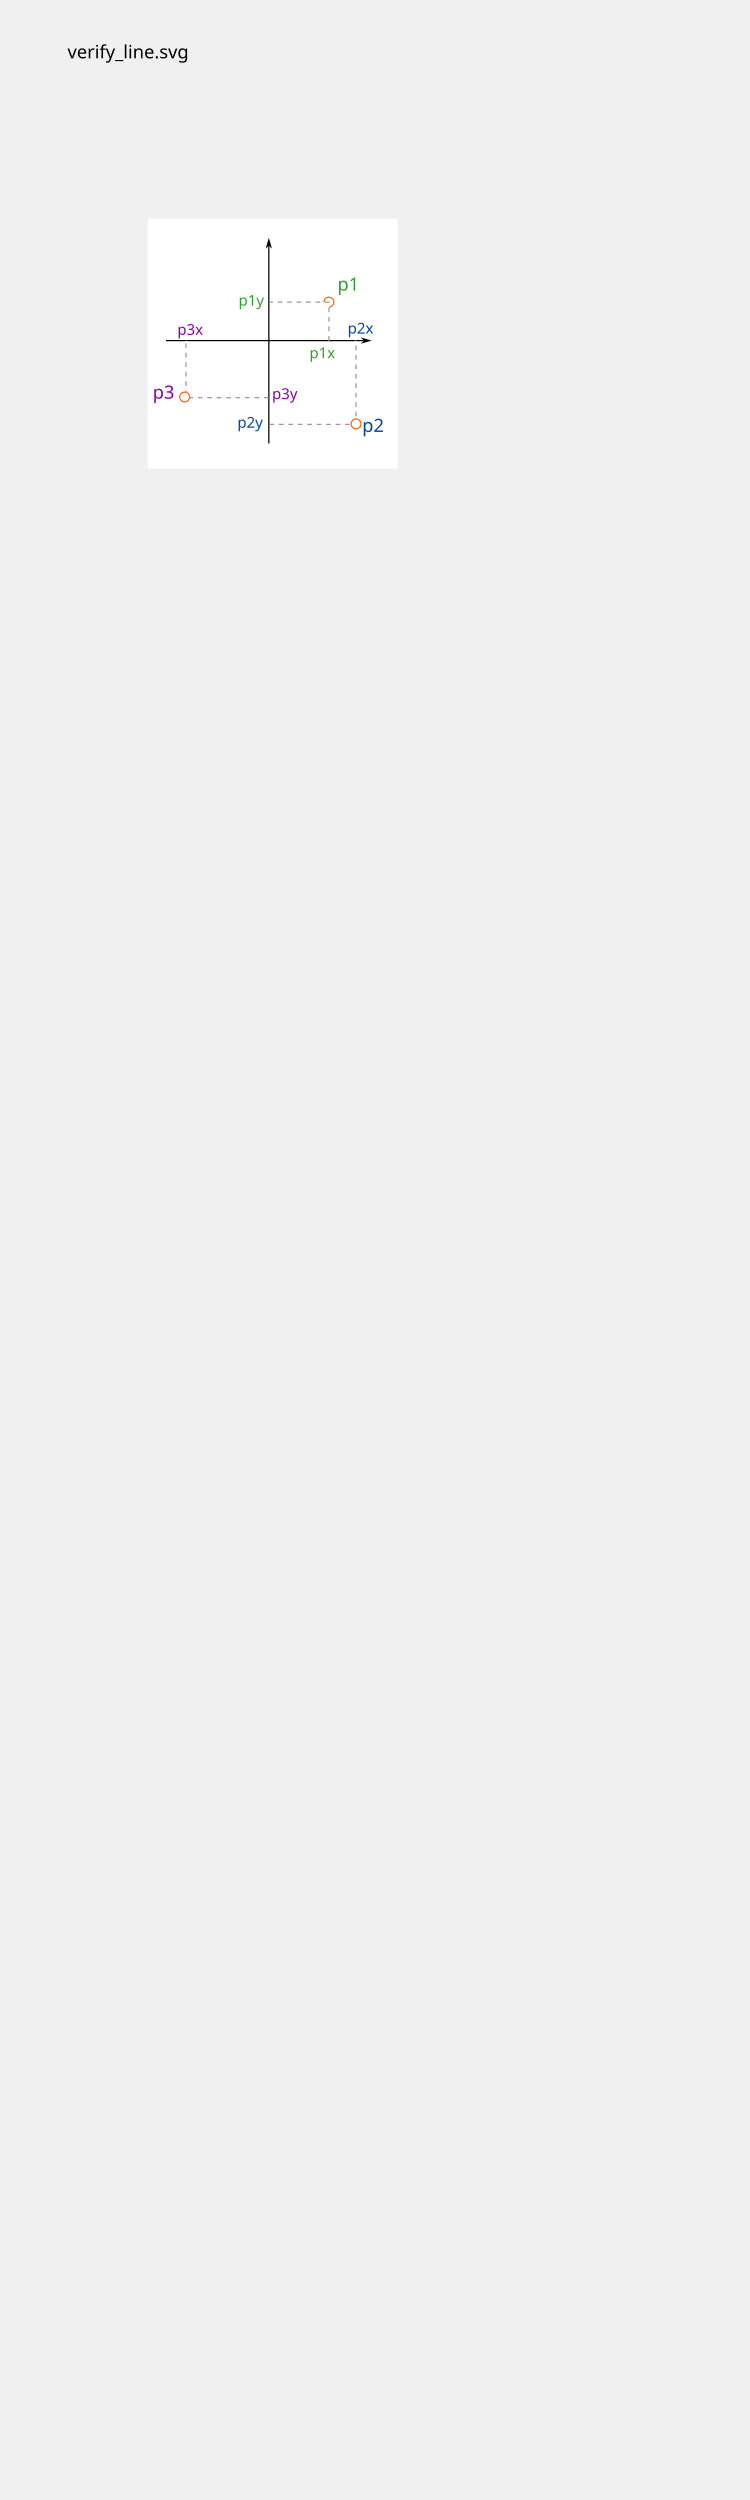
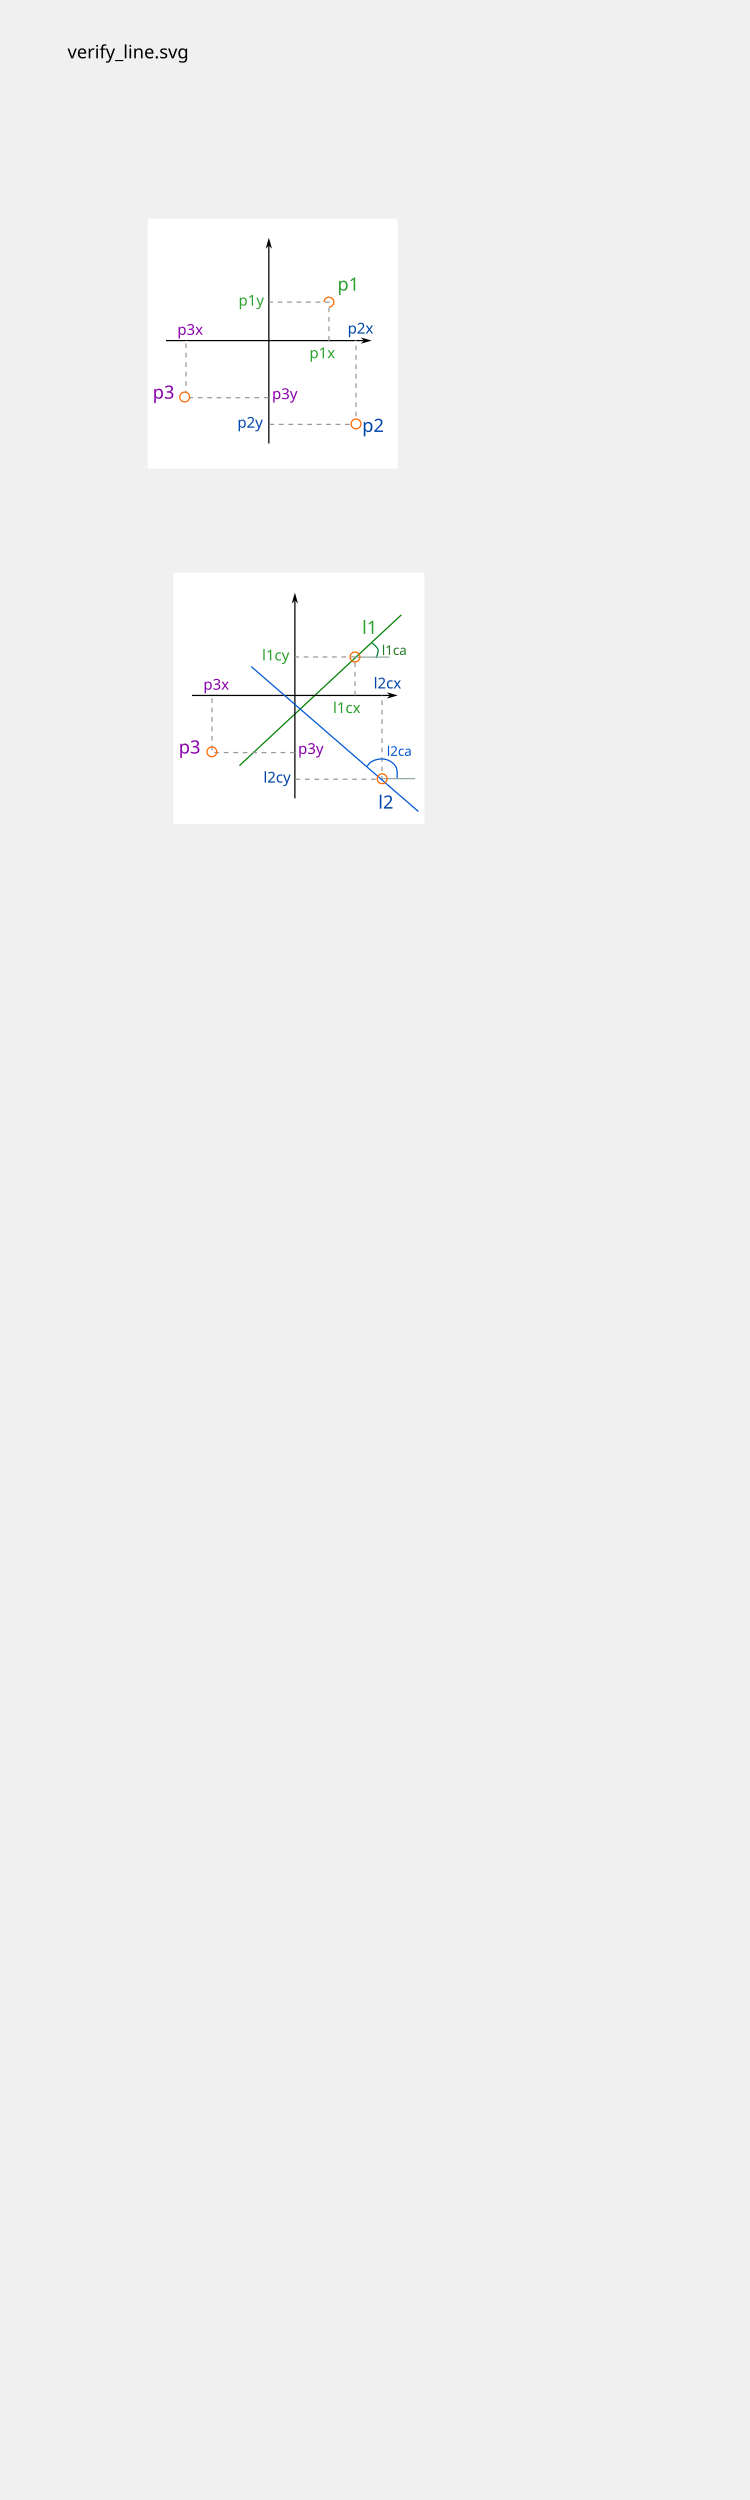
<svg xmlns="http://www.w3.org/2000/svg" width="600" height="2000" viewBox="0 0 158.75 529.167" version="1.1" id="svg695">
  <defs id="defs692">
+     <rect x="349.971" y="550.682" width="49.475" height="21.611" id="rect761" />
    <rect x="369.747" y="249.105" width="45.15" height="35.609" id="rect1751" />
    <rect x="349.559" y="367" width="55.785" height="28.797" id="rect1733" />
    <rect x="367.875" y="311.38" width="30.293" height="20.167" id="rect1715" />
    <rect x="349.4" y="374.28" width="50.588" height="42.513" id="rect1643" />
    <rect x="292.848" y="411.623" width="56.436" height="34.832" id="rect1625" />
    <rect x="249.583" y="441.078" width="31.984" height="20.338" id="rect1607" />
    <rect x="399.974" y="129.034" width="56.102" height="26.076" id="rect1535" />
    <rect x="373.346" y="209.379" width="65.277" height="27.878" id="rect1517" />
    <rect x="372.014" y="274.981" width="57.012" height="32.118" id="rect1499" />
    <marker style="overflow:visible" id="Arrow1L" refX="0" refY="0" orient="auto-start-reverse" markerWidth="8.75" markerHeight="5" viewBox="0 0 8.75 5" preserveAspectRatio="xMidYMid">
      <path style="fill:context-stroke;fill-rule:evenodd;stroke:none" d="M 0,0 5,-5 -12.5,0 5,5 Z" id="arrow1L" transform="scale(-0.5)" />
    </marker>
    <rect x="53.993" y="33.685" width="506.152" height="152.875" id="rect807" />
    <marker style="overflow:visible" id="Arrow1L-3" refX="0" refY="0" orient="auto-start-reverse" markerWidth="8.75" markerHeight="5" viewBox="0 0 8.75 5" preserveAspectRatio="xMidYMid">
      <path style="fill:context-stroke;fill-rule:evenodd;stroke:none" d="M 0,0 5,-5 -12.5,0 5,5 Z" id="arrow1L-6" transform="scale(-0.5)" />
    </marker>
+     <marker style="overflow:visible" id="Arrow1L-36" refX="0" refY="0" orient="auto-start-reverse" markerWidth="8.75" markerHeight="5" viewBox="0 0 8.75 5" preserveAspectRatio="xMidYMid">
+       <path style="fill:context-stroke;fill-rule:evenodd;stroke:none" d="M 0,0 5,-5 -12.5,0 5,5 Z" id="arrow1L-7" transform="scale(-0.5)" />
+     </marker>
+     <marker style="overflow:visible" id="Arrow1L-3-5" refX="0" refY="0" orient="auto-start-reverse" markerWidth="8.75" markerHeight="5" viewBox="0 0 8.75 5" preserveAspectRatio="xMidYMid">
+       <path style="fill:context-stroke;fill-rule:evenodd;stroke:none" d="M 0,0 5,-5 -12.5,0 5,5 Z" id="arrow1L-6-3" transform="scale(-0.5)" />
+     </marker>
+     <rect x="372.014" y="274.981" width="57.012" height="32.118" id="rect1499-5" />
+     <rect x="373.346" y="209.379" width="65.277" height="27.878" id="rect1517-6" />
+     <rect x="399.974" y="129.034" width="56.102" height="26.076" id="rect1535-2" />
+     <rect x="249.583" y="441.078" width="31.984" height="20.338" id="rect1607-9" />
+     <rect x="292.848" y="411.623" width="56.436" height="34.832" id="rect1625-1" />
+     <rect x="349.4" y="374.28" width="50.588" height="42.513" id="rect1643-2" />
+     <rect x="367.875" y="311.38" width="30.293" height="20.167" id="rect1715-7" />
+     <rect x="349.559" y="367" width="55.785" height="28.797" id="rect1733-0" />
+     <rect x="369.747" y="249.105" width="45.15" height="35.609" id="rect1751-9" />
+     <rect x="349.971" y="550.682" width="49.475" height="21.611" id="rect761-7" />
  </defs>
  <g id="layer1">
+     <rect style="fill:#ffffff;stroke:#ffffff;stroke-width:0.265" id="rect111-6" width="52.917" height="52.917" x="36.799" y="121.384" />
    <path style="fill:#ffffff;stroke:#ff00cc;stroke-width:0.265px;stroke-linecap:butt;stroke-linejoin:miter;stroke-opacity:1" d="m 67.123,51.098 9.856,45.78" id="path1817" />
    <text xml:space="preserve" transform="scale(0.2645833)" id="text805" style="font-size:14.667px;line-height:1.25;font-family:sans-serif;white-space:pre;shape-inside:url(#rect807);display:inline">
-       <tspan x="53.992" y="46.662" id="tspan421">verify_line.svg</tspan>
+       <tspan x="53.992" y="46.662" id="tspan1335">verify_line.svg</tspan>
    </text>
    <rect style="fill:#ffffff;stroke:none;stroke-width:0.265" id="rect111" width="52.917" height="52.917" x="31.287" y="46.276" />
    <path style="fill:#ffffff;stroke:#000000;stroke-width:0.265px;stroke-linecap:butt;stroke-linejoin:miter;stroke-opacity:1;marker-end:url(#Arrow1L)" d="M 35.136,72.094 H 77.02" id="path327" />
    <path style="fill:#ffffff;stroke:#000000;stroke-width:0.265px;stroke-linecap:butt;stroke-linejoin:miter;stroke-opacity:1;marker-end:url(#Arrow1L-3)" d="M 56.905,93.863 V 51.979" id="path327-7" />
    <circle style="fill:#ffffff;stroke:#ff6600;stroke-width:0.265" id="path1340" cx="69.628" cy="63.946" r="1.04" />
    <path style="fill:#ffffff;stroke:#999999;stroke-width:0.265px;stroke-linecap:butt;stroke-linejoin:miter;stroke-opacity:1;stroke-dasharray:1, 1;stroke-dashoffset:0" d="m 69.628,72.094 v -8.147 l -12.723,0" id="path1443" />
-     <text xml:space="preserve" transform="matrix(0.2645833,0,0,0.2645833,-32.93323,0.2537537)" id="text1497" style="font-size:12px;line-height:1.25;font-family:sans-serif;white-space:pre;shape-inside:url(#rect1499);fill:#2ca02c">
-       <tspan x="372.014" y="285.598" id="tspan423">p1x</tspan>
+     <text xml:space="preserve" transform="matrix(0.2645833,0,0,0.2645833,-32.93323,0.2537537)" id="text1497" style="font-size:12px;line-height:1.25;font-family:sans-serif;white-space:pre;shape-inside:url(#rect1499);display:inline;fill:#2ca02c">
+       <tspan x="372.014" y="285.598" id="tspan1337">p1x</tspan>
    </text>
-     <text xml:space="preserve" transform="matrix(0.2645833,0,0,0.2645833,-48.29749,6.48332)" id="text1515" style="font-size:12px;line-height:1.25;font-family:sans-serif;white-space:pre;shape-inside:url(#rect1517);fill:#2ca02c">
-       <tspan x="373.346" y="219.996" id="tspan425">p1y</tspan>
+     <text xml:space="preserve" transform="matrix(0.2645833,0,0,0.2645833,-48.29749,6.48332)" id="text1515" style="font-size:12px;line-height:1.25;font-family:sans-serif;white-space:pre;shape-inside:url(#rect1517);display:inline;fill:#2ca02c">
+       <tspan x="373.346" y="219.996" id="tspan1339">p1y</tspan>
    </text>
-     <text xml:space="preserve" transform="matrix(0.2645833,0,0,0.2645833,-34.40535,23.94409)" id="text1533" style="font-size:14.667px;line-height:1.25;font-family:sans-serif;white-space:pre;shape-inside:url(#rect1535);fill:#2ca02c">
-       <tspan x="399.975" y="142.012" id="tspan427">p1</tspan>
+     <text xml:space="preserve" transform="matrix(0.2645833,0,0,0.2645833,-34.40535,23.94409)" id="text1533" style="font-size:14.667px;line-height:1.25;font-family:sans-serif;white-space:pre;shape-inside:url(#rect1535);display:inline;fill:#2ca02c">
+       <tspan x="399.975" y="142.012" id="tspan1341">p1</tspan>
    </text>
    <path style="fill:#ffffff;stroke:#999999;stroke-width:0.265px;stroke-linecap:butt;stroke-linejoin:miter;stroke-dasharray:1, 1;stroke-dashoffset:0;stroke-opacity:1" d="M 57.037,89.83 H 75.341 V 72.032" id="path1443-5" />
    <circle style="fill:#ffffff;stroke:#ff6600;stroke-width:0.265" id="path1340-3" cx="75.365" cy="89.733" r="1.04" />
-     <text xml:space="preserve" transform="matrix(0.2645833,0,0,0.2645833,10.62941,-28.70762)" id="text1605" style="font-size:14.667px;line-height:1.25;font-family:sans-serif;white-space:pre;shape-inside:url(#rect1607);fill:#0044aa">
-       <tspan x="249.582" y="454.055" id="tspan429">p2</tspan>
+     <text xml:space="preserve" transform="matrix(0.2645833,0,0,0.2645833,10.62941,-28.70762)" id="text1605" style="font-size:14.667px;line-height:1.25;font-family:sans-serif;white-space:pre;shape-inside:url(#rect1607);display:inline;fill:#0044aa">
+       <tspan x="249.582" y="454.055" id="tspan1343">p2</tspan>
    </text>
-     <text xml:space="preserve" transform="matrix(0.2645833,0,0,0.2645833,-3.903201,-41.10766)" id="text1623" style="font-size:12px;line-height:1.25;font-family:sans-serif;white-space:pre;shape-inside:url(#rect1625);fill:#0044aa">
-       <tspan x="292.848" y="422.24" id="tspan431">p2x</tspan>
+     <text xml:space="preserve" transform="matrix(0.2645833,0,0,0.2645833,-3.903201,-41.10766)" id="text1623" style="font-size:12px;line-height:1.25;font-family:sans-serif;white-space:pre;shape-inside:url(#rect1625);display:inline;fill:#0044aa">
+       <tspan x="292.848" y="422.24" id="tspan1345">p2x</tspan>
    </text>
-     <text xml:space="preserve" transform="matrix(0.2645833,0,0,0.2645833,-42.20176,-11.29551)" id="text1641" style="font-size:12px;line-height:1.25;font-family:sans-serif;white-space:pre;shape-inside:url(#rect1643);fill:#0044aa">
-       <tspan x="349.4" y="384.896" id="tspan433">p2y</tspan>
+     <text xml:space="preserve" transform="matrix(0.2645833,0,0,0.2645833,-42.20176,-11.29551)" id="text1641" style="font-size:12px;line-height:1.25;font-family:sans-serif;white-space:pre;shape-inside:url(#rect1643);display:inline;fill:#0044aa">
+       <tspan x="349.4" y="384.896" id="tspan1347">p2y</tspan>
    </text>
    <path style="fill:#ffffff;stroke:#999999;stroke-width:0.265px;stroke-linecap:butt;stroke-linejoin:miter;stroke-dasharray:1, 1;stroke-dashoffset:0;stroke-opacity:1" d="M 56.864,84.182 H 39.373 V 72.076" id="path1443-5-5" />
    <circle style="fill:#ffffff;stroke:#ff6600;stroke-width:0.265" id="path1340-3-6" cx="39.086" cy="84.031" r="1.04" />
-     <text xml:space="preserve" transform="matrix(0.2645833,0,0,0.2645833,-65.01612,-1.428233)" id="text1713" style="font-size:14.667px;line-height:1.25;font-family:sans-serif;white-space:pre;shape-inside:url(#rect1715);fill:#8800aa">
-       <tspan x="367.875" y="324.357" id="tspan435">p3</tspan>
+     <text xml:space="preserve" transform="matrix(0.2645833,0,0,0.2645833,-65.01612,-1.428233)" id="text1713" style="font-size:14.667px;line-height:1.25;font-family:sans-serif;white-space:pre;shape-inside:url(#rect1715);display:inline;fill:#8800aa">
+       <tspan x="367.875" y="324.357" id="tspan1349">p3</tspan>
    </text>
-     <text xml:space="preserve" transform="matrix(0.2645833,0,0,0.2645833,-54.95201,-29.0309)" id="text1731" style="font-size:12px;line-height:1.25;font-family:sans-serif;white-space:pre;shape-inside:url(#rect1733);fill:#8800aa">
-       <tspan x="349.559" y="377.617" id="tspan437">p3x</tspan>
+     <text xml:space="preserve" transform="matrix(0.2645833,0,0,0.2645833,-54.95201,-29.0309)" id="text1731" style="font-size:12px;line-height:1.25;font-family:sans-serif;white-space:pre;shape-inside:url(#rect1733);display:inline;fill:#8800aa">
+       <tspan x="349.559" y="377.617" id="tspan1351">p3x</tspan>
    </text>
-     <text xml:space="preserve" transform="matrix(0.2645833,0,0,0.2645833,-40.25037,15.7575)" id="text1749" style="font-size:12px;line-height:1.25;font-family:sans-serif;white-space:pre;shape-inside:url(#rect1751);fill:#8800aa">
-       <tspan x="369.748" y="259.723" id="tspan439">p3y</tspan>
+     <text xml:space="preserve" transform="matrix(0.2645833,0,0,0.2645833,-40.25037,15.7575)" id="text1749" style="font-size:12px;line-height:1.25;font-family:sans-serif;white-space:pre;shape-inside:url(#rect1751);display:inline;fill:#8800aa">
+       <tspan x="369.748" y="259.723" id="tspan1353">p3y</tspan>
    </text>
+     <path style="fill:#ffffff;stroke:#008000;stroke-width:0.265px;stroke-linecap:butt;stroke-linejoin:miter;stroke-opacity:1" d="M 84.949,130.143 50.679,162.058" id="path1817-3" />
+     <path style="fill:#ffffff;stroke:#000000;stroke-width:0.265px;stroke-linecap:butt;stroke-linejoin:miter;stroke-opacity:1;marker-end:url(#Arrow1L-36)" d="M 40.648,147.203 H 82.532" id="path327-0" />
+     <path style="fill:#ffffff;stroke:#000000;stroke-width:0.265px;stroke-linecap:butt;stroke-linejoin:miter;stroke-opacity:1;marker-end:url(#Arrow1L-3-5)" d="M 62.417,168.971 V 127.087" id="path327-7-6" />
+     <path style="fill:none;stroke:#999999;stroke-width:0.265px;stroke-linecap:butt;stroke-linejoin:miter;stroke-dasharray:1, 1;stroke-dashoffset:0;stroke-opacity:1" d="m 75.14,147.203 v -8.147 H 62.417" id="path1443-6" />
+     <text xml:space="preserve" transform="matrix(0.2645833,0,0,0.2645833,-27.95038,75.3625)" id="text1497-1" style="font-size:12px;line-height:1.25;font-family:sans-serif;white-space:pre;shape-inside:url(#rect1499-5);display:inline;fill:#2ca02c">
+       <tspan x="372.014" y="285.598" id="tspan1355">l1cx</tspan>
+     </text>
+     <text xml:space="preserve" transform="matrix(0.2645833,0,0,0.2645833,-43.31464,81.59207)" id="text1515-8" style="font-size:12px;line-height:1.25;font-family:sans-serif;white-space:pre;shape-inside:url(#rect1517-6);display:inline;fill:#2ca02c">
+       <tspan x="373.346" y="219.996" id="tspan1357">l1cy</tspan>
+     </text>
+     <text xml:space="preserve" transform="matrix(0.2645833,0,0,0.2645833,-29.18619,96.59786)" id="text1533-7" style="font-size:14.667px;line-height:1.25;font-family:sans-serif;white-space:pre;shape-inside:url(#rect1535-2);display:inline;fill:#2ca02c">
+       <tspan x="399.975" y="142.012" id="tspan1359">l1</tspan>
+     </text>
+     <path style="fill:none;stroke:#999999;stroke-width:0.265px;stroke-linecap:butt;stroke-linejoin:miter;stroke-dasharray:1, 1;stroke-dashoffset:0;stroke-opacity:1" d="M 62.549,164.938 H 80.853 V 147.14" id="path1443-5-9" />
+     <text xml:space="preserve" transform="matrix(0.2645833,0,0,0.2645833,14.02189,51.02344)" id="text1605-0" style="font-size:14.667px;line-height:1.25;font-family:sans-serif;white-space:pre;shape-inside:url(#rect1607-9);display:inline;fill:#0044aa">
+       <tspan x="249.582" y="454.055" id="tspan1361">l2</tspan>
+     </text>
+     <text xml:space="preserve" transform="matrix(0.2645833,0,0,0.2645833,1.60882,34.00109)" id="text1623-2" style="font-size:12px;line-height:1.25;font-family:sans-serif;white-space:pre;shape-inside:url(#rect1625-1);display:inline;fill:#0044aa">
+       <tspan x="292.848" y="422.24" id="tspan1363">l2cx</tspan>
+     </text>
+     <text xml:space="preserve" transform="matrix(0.2645833,0,0,0.2645833,-36.68973,63.81323)" id="text1641-3" style="font-size:12px;line-height:1.25;font-family:sans-serif;white-space:pre;shape-inside:url(#rect1643-2);display:inline;fill:#0044aa">
+       <tspan x="349.4" y="384.896" id="tspan1365">l2cy</tspan>
+     </text>
+     <path style="fill:none;stroke:#999999;stroke-width:0.265px;stroke-linecap:butt;stroke-linejoin:miter;stroke-dasharray:1, 1;stroke-dashoffset:0;stroke-opacity:1" d="M 62.376,159.291 H 44.885 v -12.106" id="path1443-5-5-7" />
+     <circle style="fill:none;stroke:#ff6600;stroke-width:0.265" id="path1340-3-6-5" cx="44.84" cy="159.14" r="1.04" />
+     <text xml:space="preserve" transform="matrix(0.2645833,0,0,0.2645833,-59.5041,73.68051)" id="text1713-9" style="font-size:14.667px;line-height:1.25;font-family:sans-serif;white-space:pre;shape-inside:url(#rect1715-7);display:inline;fill:#8800aa">
+       <tspan x="367.875" y="324.357" id="tspan1367">p3</tspan>
+     </text>
+     <text xml:space="preserve" transform="matrix(0.2645833,0,0,0.2645833,-49.43999,46.07785)" id="text1731-2" style="font-size:12px;line-height:1.25;font-family:sans-serif;white-space:pre;shape-inside:url(#rect1733-0);display:inline;fill:#8800aa">
+       <tspan x="349.559" y="377.617" id="tspan1369">p3x</tspan>
+     </text>
+     <text xml:space="preserve" transform="matrix(0.2645833,0,0,0.2645833,-34.73835,90.86624)" id="text1749-2" style="font-size:12px;line-height:1.25;font-family:sans-serif;white-space:pre;shape-inside:url(#rect1751-9);display:inline;fill:#8800aa">
+       <tspan x="369.748" y="259.723" id="tspan1371">p3y</tspan>
+     </text>
+     <path style="fill:#ffffff;stroke:#0055d4;stroke-width:0.265px;stroke-linecap:butt;stroke-linejoin:miter;stroke-opacity:1" d="M 88.54,171.758 53.161,141.076" id="path1817-3-8" />
+     <path style="fill:none;stroke:#93aca7;stroke-width:0.265px;stroke-linecap:butt;stroke-linejoin:miter;stroke-opacity:1" d="m 80.837,164.811 h 7.042" id="path681" />
+     <path style="fill:none;stroke:#008033;stroke-width:0.265px;stroke-linecap:butt;stroke-linejoin:miter;stroke-opacity:1" d="m 78.718,136.092 c 0,0 1.127,0.781 1.288,1.393 0.158,0.597 -0.423,1.804 -0.423,1.804" id="path710" />
+     <text xml:space="preserve" transform="matrix(0.2645833,0,0,0.2645833,-11.77915,-9.576205)" id="text759" style="font-size:10.667px;line-height:1.25;font-family:sans-serif;white-space:pre;shape-inside:url(#rect761);display:inline;fill:#217821">
+       <tspan x="349.971" y="560.119" id="tspan1373">l1ca</tspan>
+     </text>
+     <path style="fill:none;stroke:#0055d4;stroke-width:0.265px;stroke-linecap:butt;stroke-linejoin:miter;stroke-opacity:1" d="m 84.051,164.714 c 0,0 0.155,-1.731 -0.261,-2.432 -0.469,-0.789 -1.367,-1.375 -2.264,-1.567 -0.994,-0.213 -2.117,0.051 -2.998,0.558 -0.359,0.206 -0.813,0.941 -0.813,0.941" id="path765" />
+     <text xml:space="preserve" transform="matrix(0.2645833,0,0,0.2645833,-10.7241,11.79104)" id="text759-3" style="font-size:10.667px;line-height:1.25;font-family:sans-serif;white-space:pre;shape-inside:url(#rect761-7);display:inline;fill:#0055d4">
+       <tspan x="349.971" y="560.119" id="tspan1375">l2ca</tspan>
+     </text>
+     <path style="fill:none;stroke:#93aca7;stroke-width:0.265px;stroke-linecap:butt;stroke-linejoin:miter;stroke-opacity:1" d="m 75.402,139.088 h 7.042" id="path681-9" />
+     <circle style="fill:none;stroke:#ff6600;stroke-width:0.265" id="path1340-2" cx="75.14" cy="139.055" r="1.04" />
+     <circle style="fill:none;stroke:#ff6600;stroke-width:0.265" id="path1340-3-2" cx="80.877" cy="164.842" r="1.04" />
  </g>
</svg>
